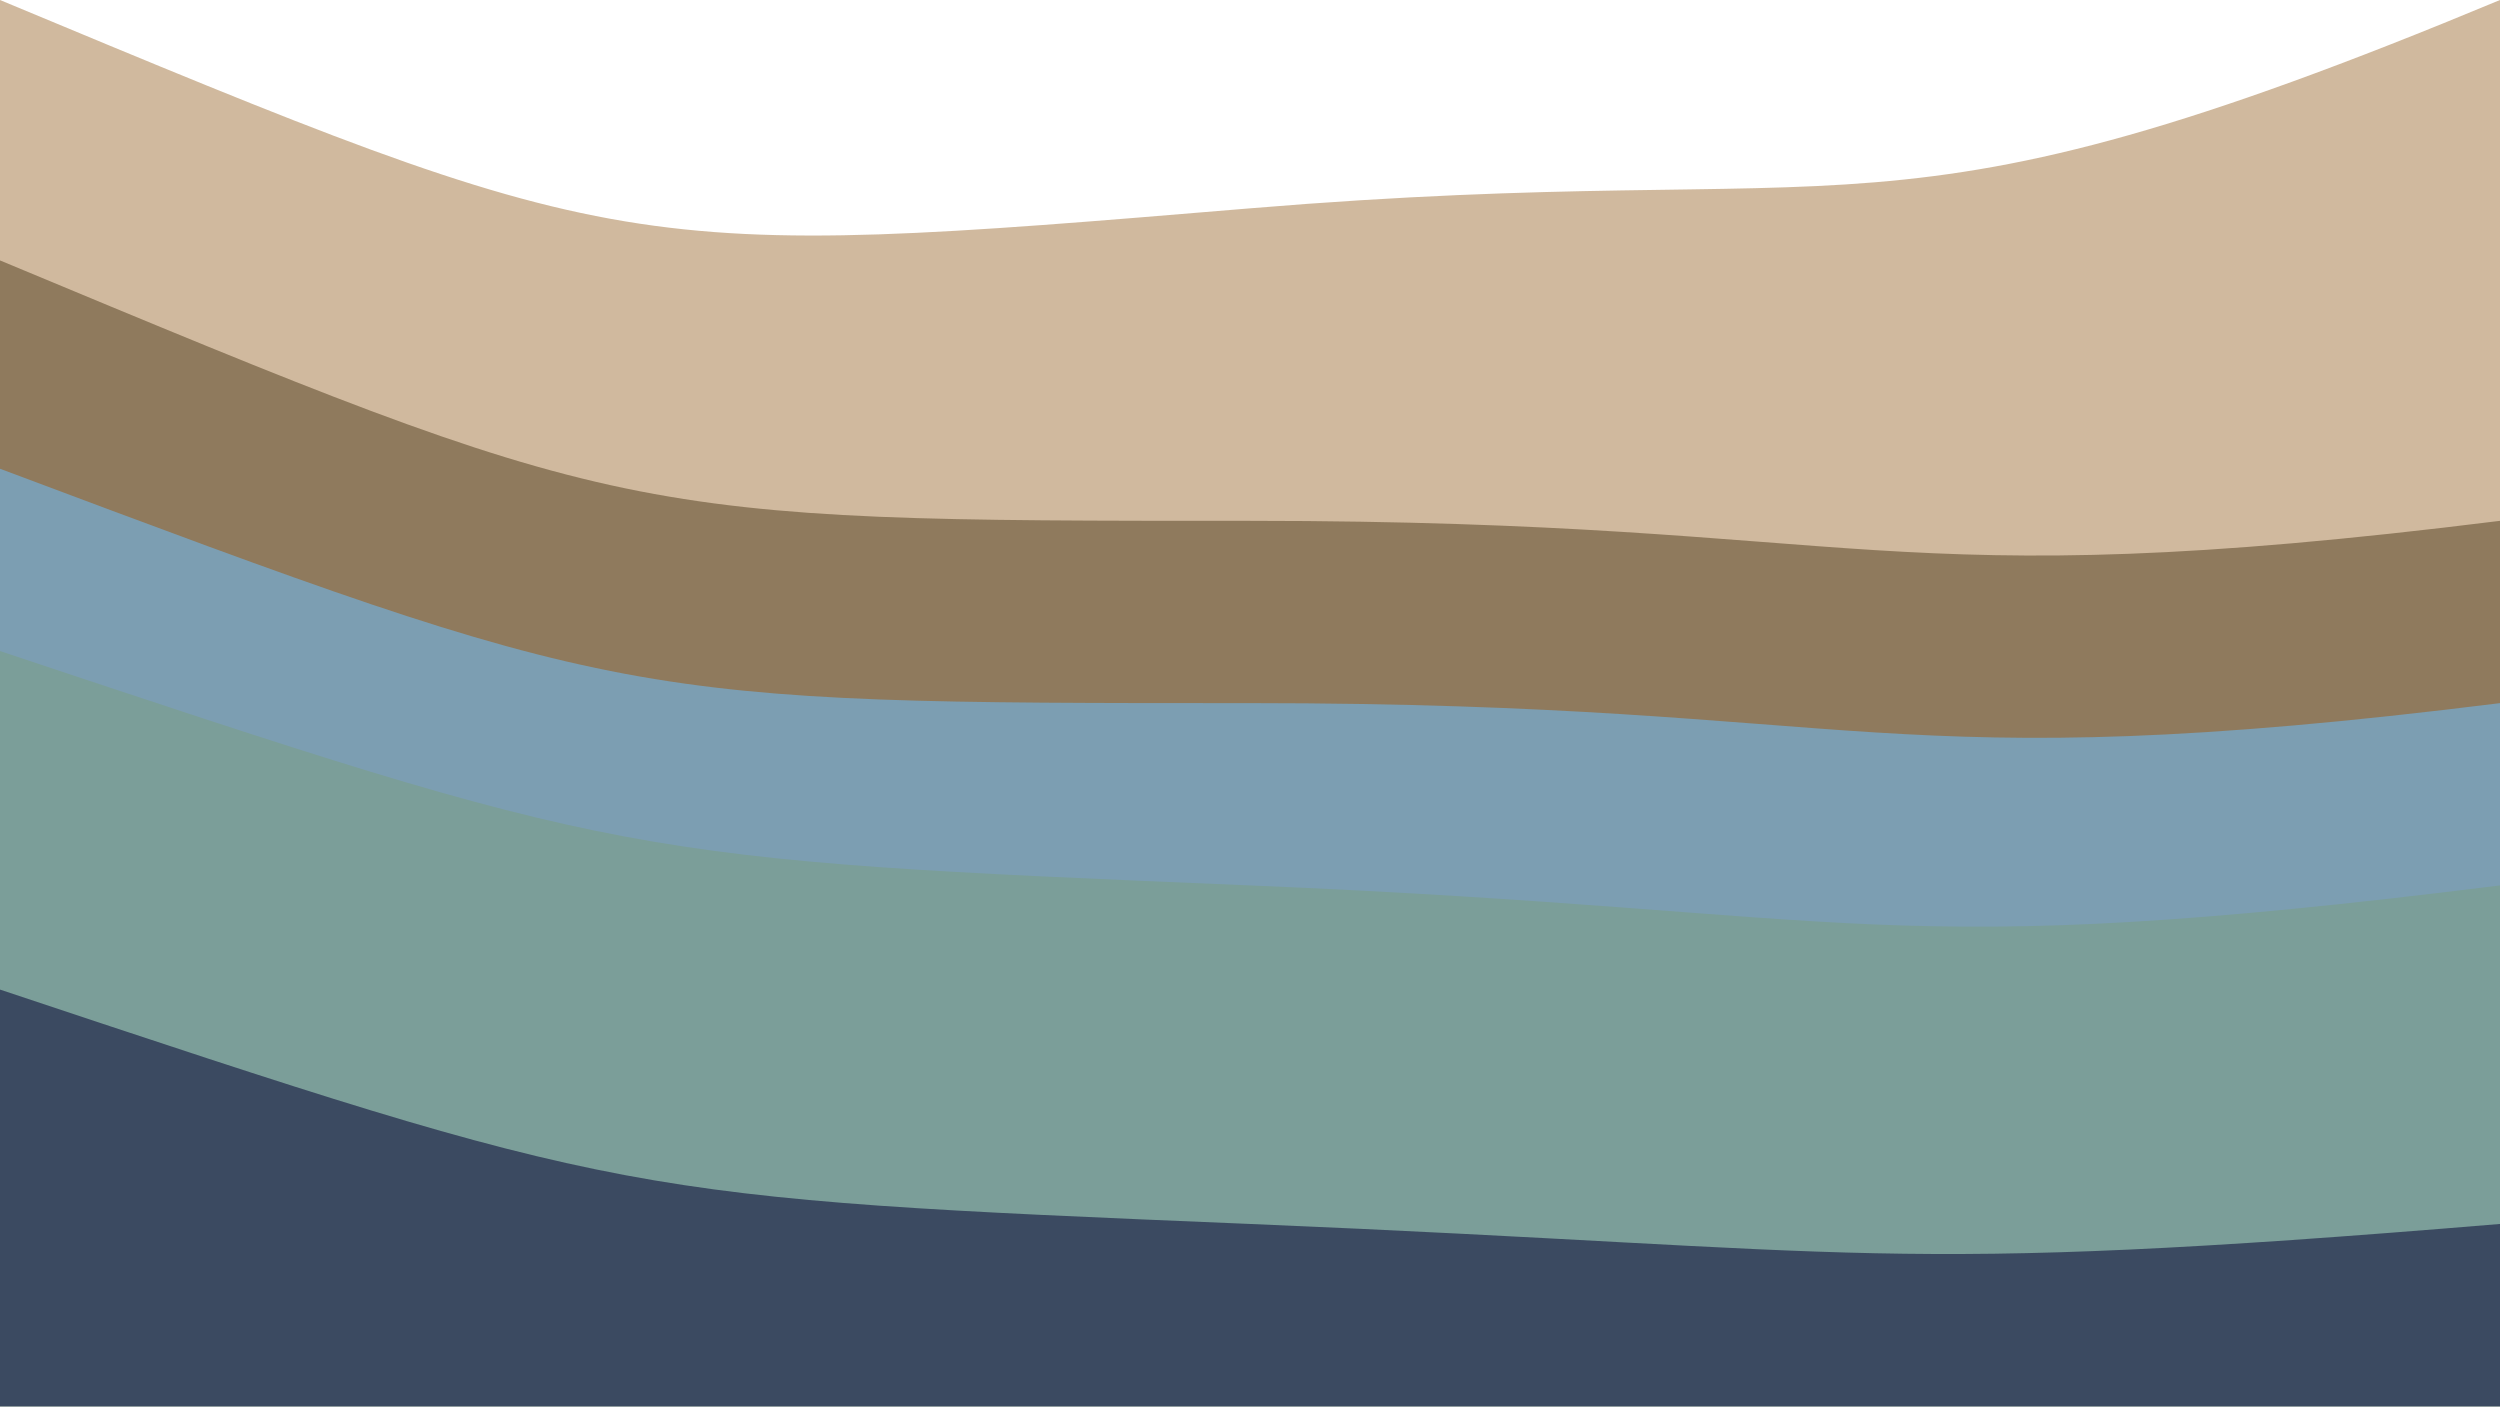
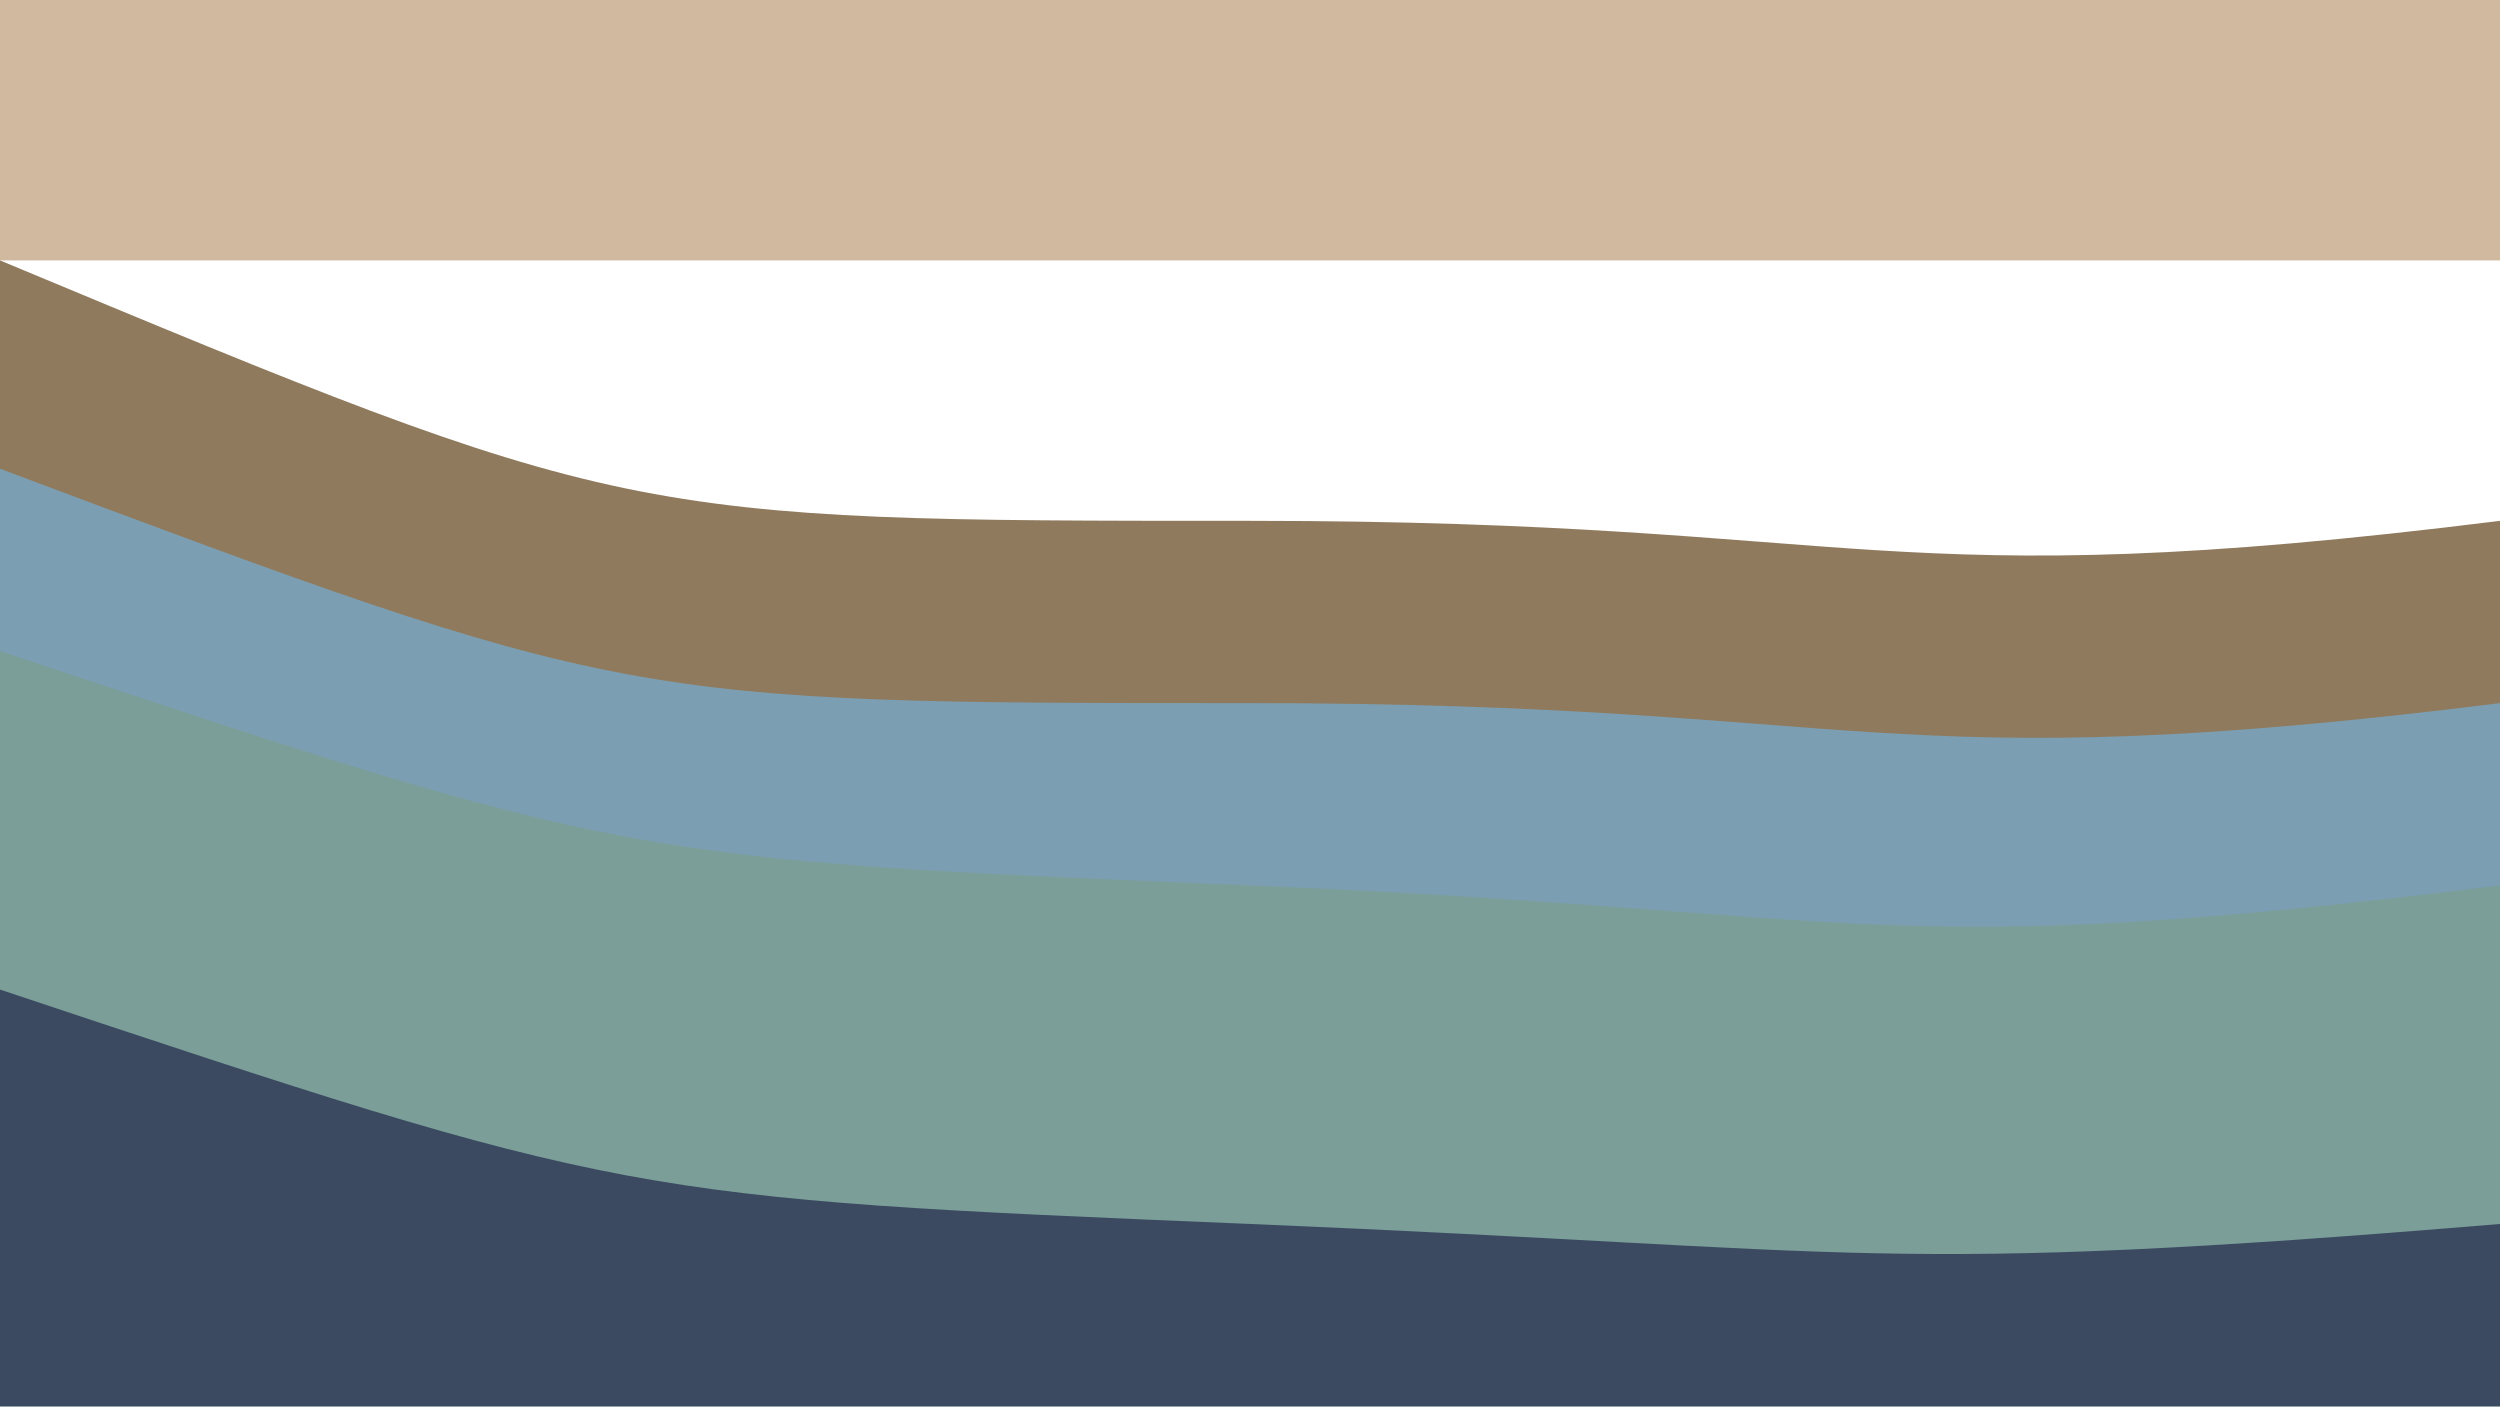
<svg xmlns="http://www.w3.org/2000/svg" id="visual" viewBox="0 0 960 540" width="960" height="540" version="1.1">
-   <path d="M0,0 C240,100 240,100 480,80 C720,60 720,100 960,0 L960,540 L0,540 Z" fill="#D0B99E" />
+   <path d="M0,0 L960,0 L960,100 L0,100 Z" fill="#D0B99E" />
  <path d="M0,100 C240,200 240,200 480,200 C720,200 720,230 960,200 L960,540 L0,540 Z" fill="#8F7A5D" />
  <path d="M0,180 C240,270 240,270 480,270 C720,270 720,300 960,270 L960,540 L0,540 Z" fill="#7C9EB2" />
  <path d="M0,250 C240,330 240,330 480,340 C720,350 720,370 960,340 L960,540 L0,540 Z" fill="#7B9E99" />
  <path d="M0,380 C240,460 240,460 480,470 C720,480 720,490 960,470 L960,540 L0,540 Z" fill="#3B4A61" />
</svg>
